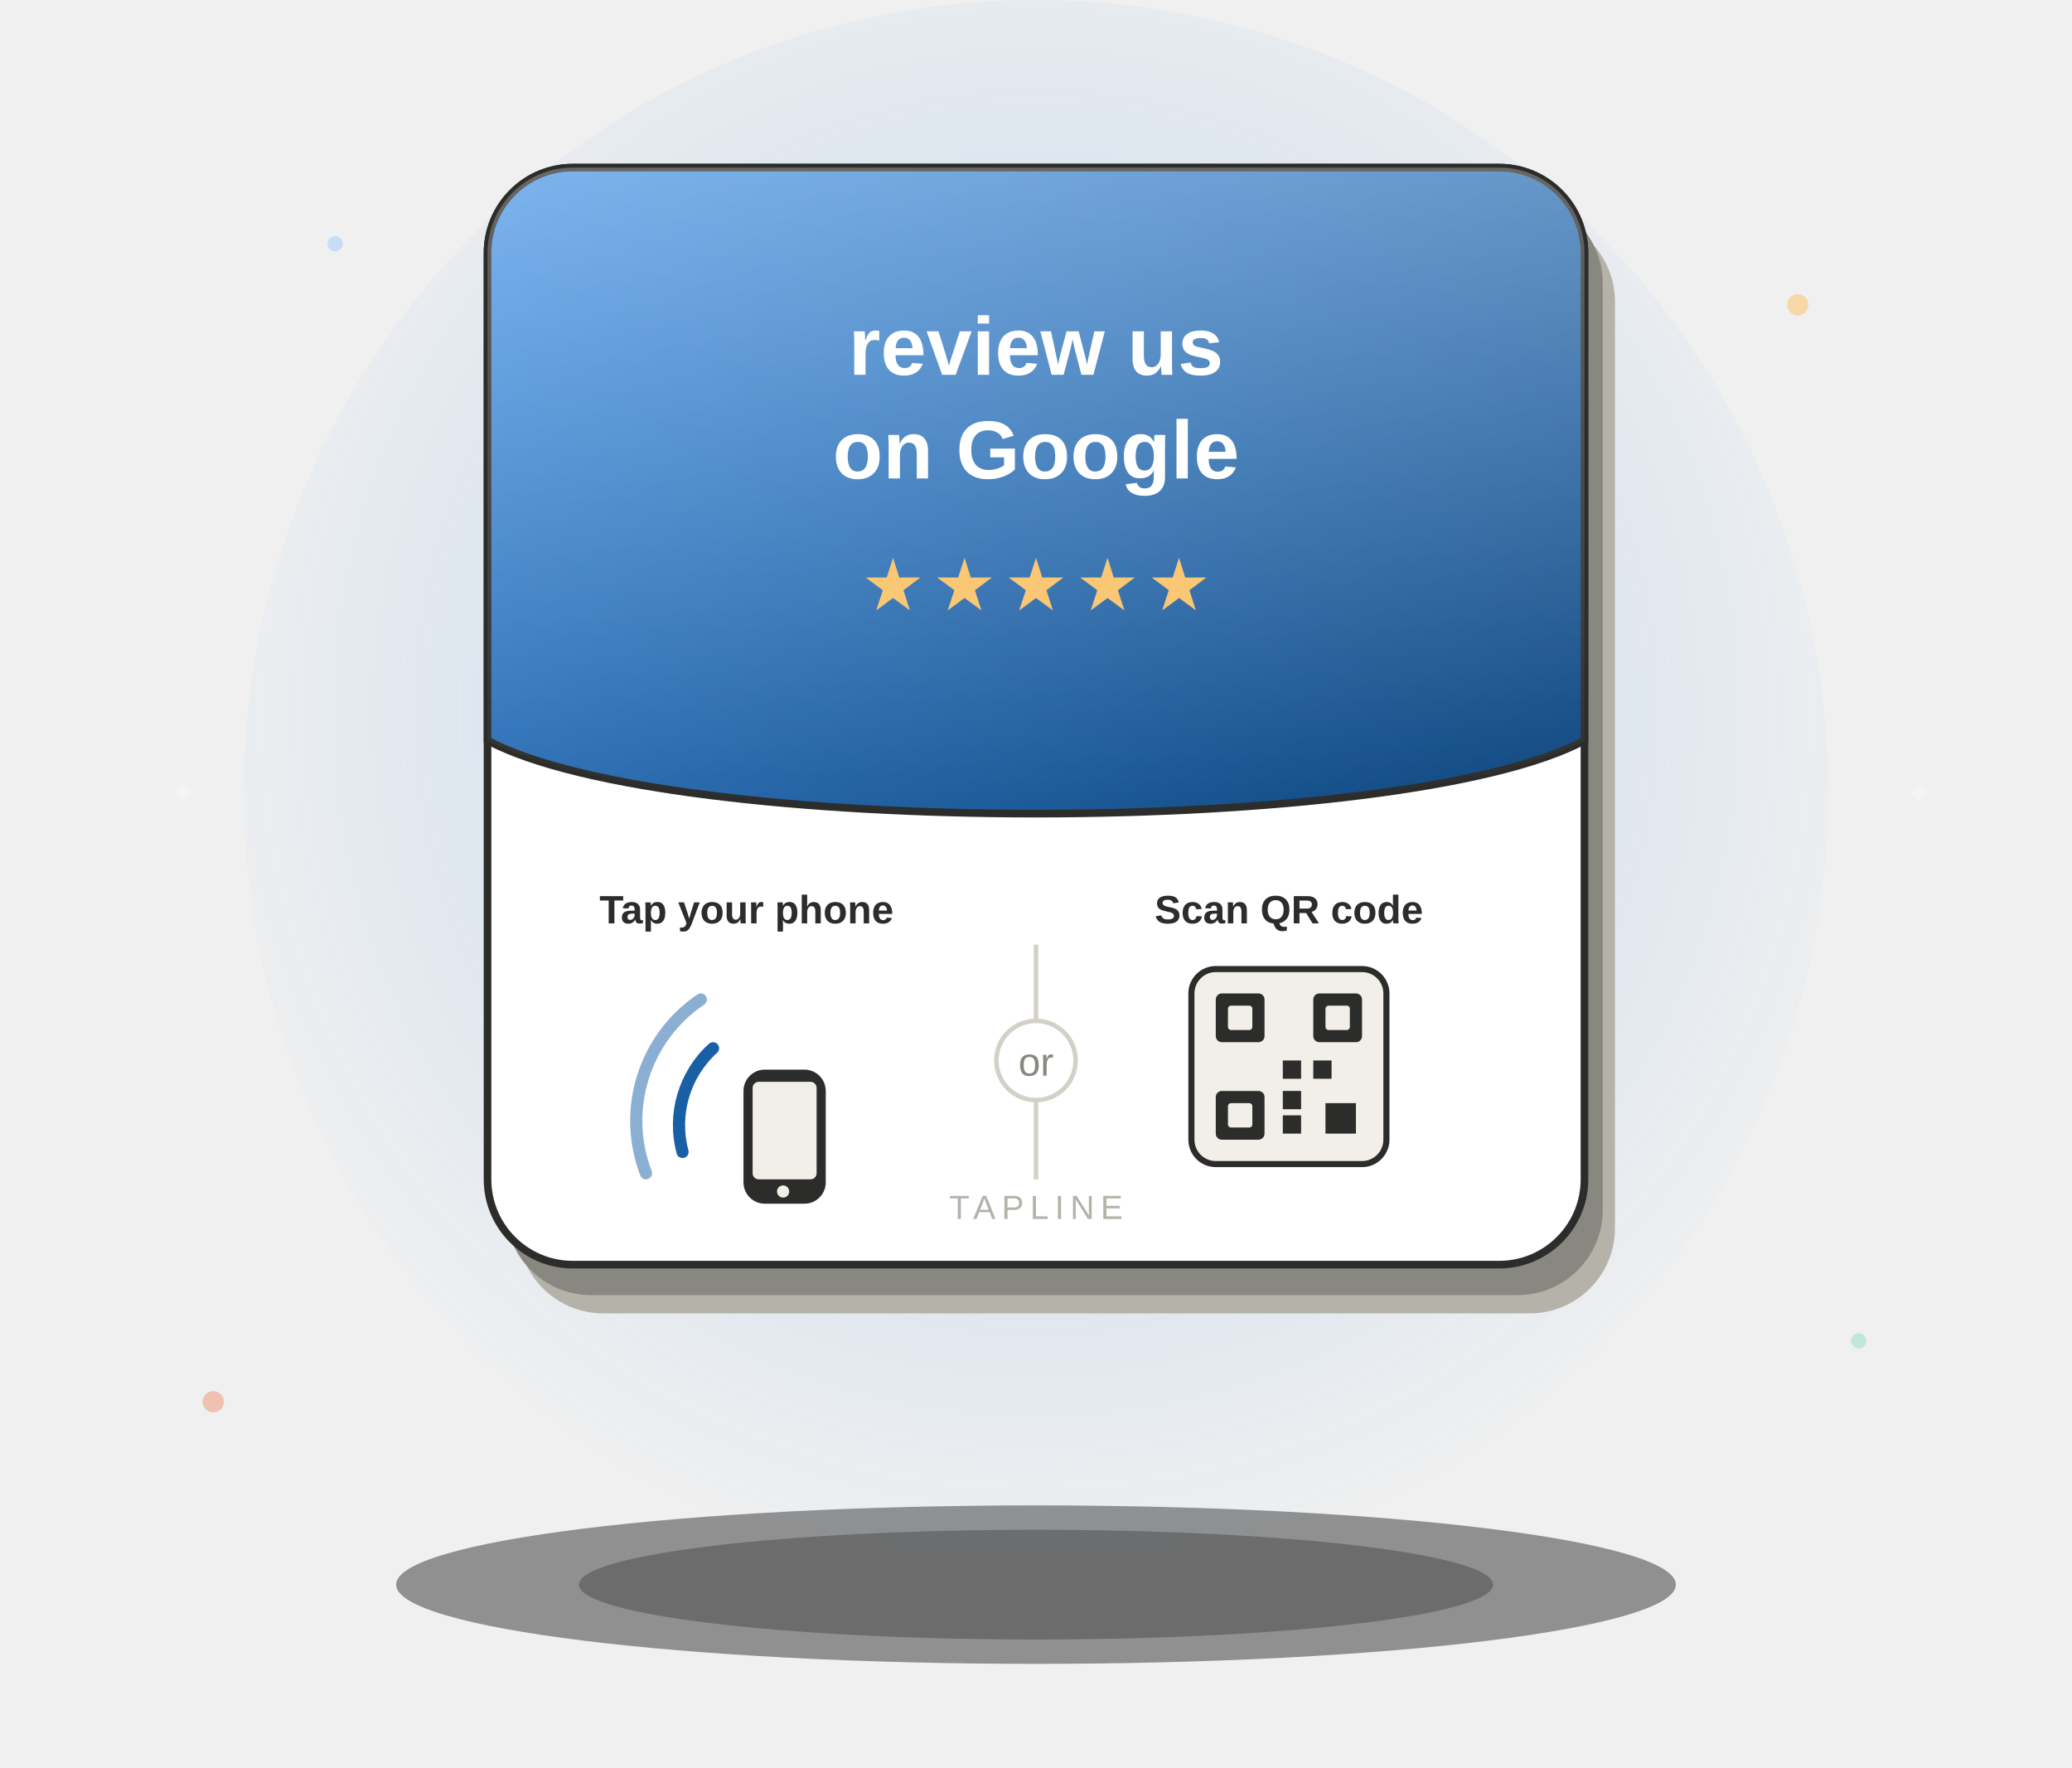
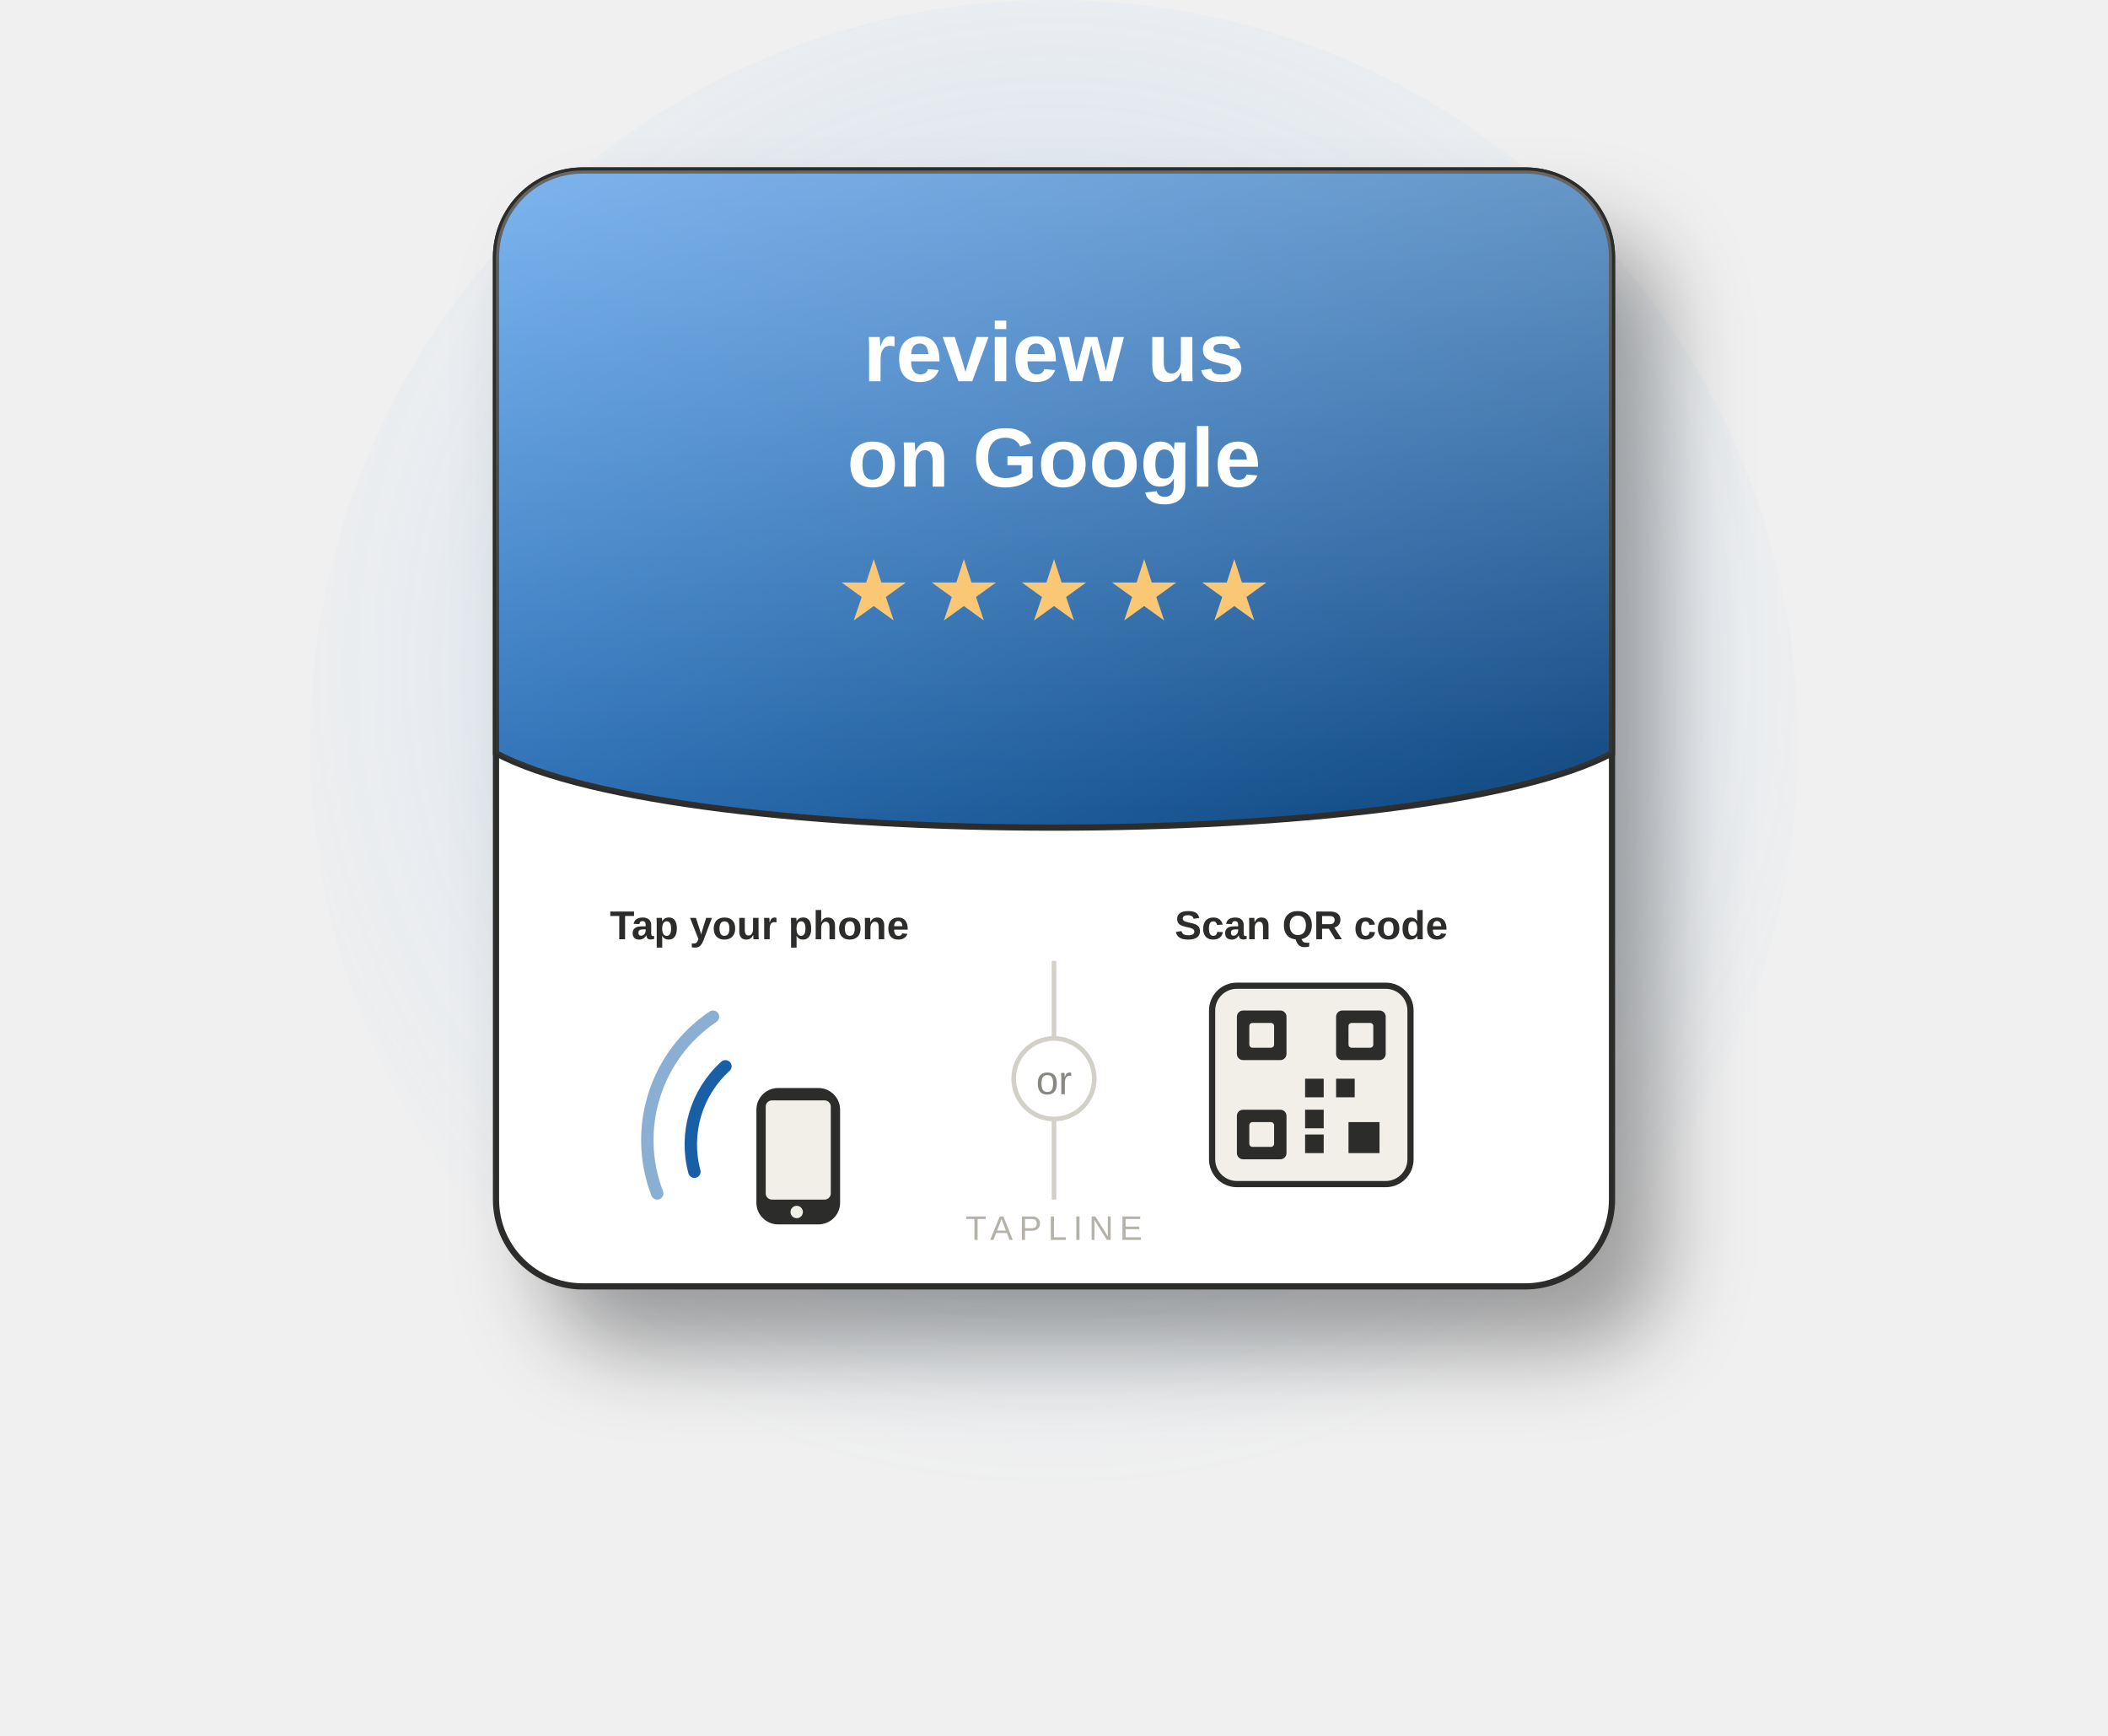
- <svg xmlns="http://www.w3.org/2000/svg" width="680" height="580" viewBox="0 0 680 580" role="img">
+ <svg xmlns="http://www.w3.org/2000/svg" width="100%" viewBox="0 0 680 560" role="img" style="">
  <defs>
-     <linearGradient id="blueTop3" x1="0" y1="0" x2="1" y2="1">
+     <linearGradient id="blueTop4" x1="0" y1="0" x2="1" y2="1">
      <stop offset="0%" stop-color="#4A97E8" />
      <stop offset="100%" stop-color="#0C447C" />
    </linearGradient>
-     <linearGradient id="sheen3" x1="0" y1="0" x2="0" y2="1">
+     <linearGradient id="sheen4" x1="0" y1="0" x2="0" y2="1">
      <stop offset="0%" stop-color="#ffffff" stop-opacity="0.28" />
      <stop offset="100%" stop-color="#ffffff" stop-opacity="0" />
    </linearGradient>
-     <radialGradient id="glow3" cx="50%" cy="45%" r="55%">
-       <stop offset="0%" stop-color="#4A97E8" stop-opacity="0.30" />
+     <radialGradient id="glow4" cx="50%" cy="45%" r="55%">
+       <stop offset="0%" stop-color="#4A97E8" stop-opacity="0.22" />
      <stop offset="100%" stop-color="#4A97E8" stop-opacity="0" />
    </radialGradient>
+     <filter id="softBlur" x="-50%" y="-50%" width="200%" height="200%">
+       <feGaussianBlur stdDeviation="14" />
+     </filter>
+     <mask id="imagine-text-gaps-h4998q" maskUnits="userSpaceOnUse">
+       <rect x="0" y="0" width="680" height="560" fill="white" />
+       <rect x="114.461" y="42" width="131.078" height="34" fill="black" rx="2" />
+       <rect x="109.258" y="76" width="141.484" height="34" fill="black" rx="2" />
+       <rect x="116.016" y="117" width="127.969" height="36" fill="black" rx="2" />
+       <rect x="-17.273" y="-14" width="104.547" height="19" fill="black" rx="2" />
+       <rect x="170.219" y="284" width="20.23" height="19" fill="black" rx="2" />
+       <rect x="-13.07" y="-14" width="96.141" height="19" fill="black" rx="2" />
+       <rect x="145.484" y="333" width="68.031" height="16" fill="black" rx="2" />
+     </mask>
  </defs>
-   <ellipse cx="340" cy="520" rx="210" ry="26" fill="#000000" opacity="0.4" />
-   <ellipse cx="340" cy="520" rx="150" ry="18" fill="#000000" opacity="0.25" />
-   <circle cx="340" cy="260" r="260" fill="url(#glow3)" />
-   <circle cx="110" cy="80" r="2.5" fill="#B5D4F4" opacity="0.7" />
-   <circle cx="590" cy="100" r="3.5" fill="#FAC775" opacity="0.6" />
-   <circle cx="610" cy="440" r="2.5" fill="#9FE1CB" opacity="0.6" />
-   <circle cx="70" cy="460" r="3.5" fill="#F0997B" opacity="0.55" />
-   <circle cx="60" cy="260" r="2.5" fill="#ffffff" opacity="0.3" />
-   <circle cx="630" cy="260" r="2.5" fill="#ffffff" opacity="0.3" />
-   <g transform="translate(160,55)">
-     <rect x="10" y="16" width="360" height="360" rx="28" fill="#B4B2A9" />
-     <rect x="6" y="10" width="360" height="360" rx="28" fill="#888780" />
-     <rect x="0" y="0" width="360" height="360" rx="28" fill="#ffffff" stroke="#2C2C2A" stroke-width="2.5" />
-     <path d="M0 28 A28 28 0 0 1 28 0 L332 0 A28 28 0 0 1 360 28 L360 188            C 300 220, 60 220, 0 188 Z" fill="url(#blueTop3)" stroke="#2C2C2A" stroke-width="2.5" />
-     <path d="M0 28 A28 28 0 0 1 28 0 L332 0 A28 28 0 0 1 360 28 L360 188            C 300 220, 60 220, 0 188 Z" fill="url(#sheen3)" />
-     <text x="180" y="68" text-anchor="middle" font-family="Arial, sans-serif" font-size="27" font-weight="600" fill="#ffffff">review us</text>
-     <text x="180" y="102" text-anchor="middle" font-family="Arial, sans-serif" font-size="27" font-weight="600" fill="#ffffff">on Google</text>
-     <text x="180" y="145" text-anchor="middle" font-size="24" letter-spacing="4" fill="#FAC775">★★★★★</text>
-     <g transform="translate(50,248)">
-       <text x="35" y="0" text-anchor="middle" font-family="Arial, sans-serif" font-size="13" font-weight="600" fill="#2C2C2A">Tap your phone</text>
-       <g transform="translate(0,20)">
-         <path d="M14 55 A34 34 0 0 1 24 21" fill="none" stroke="#185FA5" stroke-width="4" stroke-linecap="round" />
-         <path d="M2 62 A48 48 0 0 1 20 5" fill="none" stroke="#185FA5" stroke-width="4" stroke-linecap="round" opacity="0.5" />
-         <rect x="34" y="28" width="27" height="44" rx="7" fill="#2C2C2A" />
-         <rect x="37" y="32" width="21" height="32" rx="2" fill="#F1EFE8" />
-         <circle cx="47" cy="68" r="2" fill="#F1EFE8" />
+   <circle cx="340" cy="240" r="240" fill="url(#glow4)" style="stroke:none;color:rgb(11, 11, 11);stroke-width:1px;stroke-linecap:butt;stroke-linejoin:miter;opacity:1;font-family:&quot;Anthropic Sans&quot;, -apple-system, BlinkMacSystemFont, &quot;Segoe UI&quot;, sans-serif;font-size:16px;font-weight:400;text-anchor:start;dominant-baseline:auto" />
+   <rect x="176" y="75" width="360" height="360" rx="28" fill="#000000" opacity="0.35" filter="url(#softBlur)" style="fill:rgb(0, 0, 0);stroke:none;color:rgb(11, 11, 11);stroke-width:1px;stroke-linecap:butt;stroke-linejoin:miter;opacity:0.35;font-family:&quot;Anthropic Sans&quot;, -apple-system, BlinkMacSystemFont, &quot;Segoe UI&quot;, sans-serif;font-size:16px;font-weight:400;text-anchor:start;dominant-baseline:auto" />
+   <g transform="translate(160,55)" style="fill:rgb(0, 0, 0);stroke:none;color:rgb(11, 11, 11);stroke-width:1px;stroke-linecap:butt;stroke-linejoin:miter;opacity:1;font-family:&quot;Anthropic Sans&quot;, -apple-system, BlinkMacSystemFont, &quot;Segoe UI&quot;, sans-serif;font-size:16px;font-weight:400;text-anchor:start;dominant-baseline:auto">
+     <rect x="0" y="0" width="360" height="360" rx="28" fill="#ffffff" stroke="#2C2C2A" stroke-width="2" style="fill:rgb(255, 255, 255);stroke:rgb(44, 44, 42);color:rgb(11, 11, 11);stroke-width:2px;stroke-linecap:butt;stroke-linejoin:miter;opacity:1;font-family:&quot;Anthropic Sans&quot;, -apple-system, BlinkMacSystemFont, &quot;Segoe UI&quot;, sans-serif;font-size:16px;font-weight:400;text-anchor:start;dominant-baseline:auto" />
+     <path d="M0 28 A28 28 0 0 1 28 0 L332 0 A28 28 0 0 1 360 28 L360 188            C 300 220, 60 220, 0 188 Z" fill="url(#blueTop4)" stroke="#2C2C2A" stroke-width="2" style="stroke:rgb(44, 44, 42);color:rgb(11, 11, 11);stroke-width:2px;stroke-linecap:butt;stroke-linejoin:miter;opacity:1;font-family:&quot;Anthropic Sans&quot;, -apple-system, BlinkMacSystemFont, &quot;Segoe UI&quot;, sans-serif;font-size:16px;font-weight:400;text-anchor:start;dominant-baseline:auto" />
+     <path d="M0 28 A28 28 0 0 1 28 0 L332 0 A28 28 0 0 1 360 28 L360 188            C 300 220, 60 220, 0 188 Z" fill="url(#sheen4)" style="stroke:none;color:rgb(11, 11, 11);stroke-width:1px;stroke-linecap:butt;stroke-linejoin:miter;opacity:1;font-family:&quot;Anthropic Sans&quot;, -apple-system, BlinkMacSystemFont, &quot;Segoe UI&quot;, sans-serif;font-size:16px;font-weight:400;text-anchor:start;dominant-baseline:auto" />
+     <text x="180" y="68" text-anchor="middle" font-family="Arial, sans-serif" font-size="27" font-weight="600" fill="#ffffff" style="fill:rgb(255, 255, 255);stroke:none;color:rgb(11, 11, 11);stroke-width:1px;stroke-linecap:butt;stroke-linejoin:miter;opacity:1;font-family:Arial, sans-serif;font-size:27px;font-weight:600;text-anchor:middle;dominant-baseline:auto">review us</text>
+     <text x="180" y="102" text-anchor="middle" font-family="Arial, sans-serif" font-size="27" font-weight="600" fill="#ffffff" style="fill:rgb(255, 255, 255);stroke:none;color:rgb(11, 11, 11);stroke-width:1px;stroke-linecap:butt;stroke-linejoin:miter;opacity:1;font-family:Arial, sans-serif;font-size:27px;font-weight:600;text-anchor:middle;dominant-baseline:auto">on Google</text>
+     <text x="180" y="145" text-anchor="middle" font-size="24" letter-spacing="4" fill="#FAC775" style="fill:rgb(250, 199, 117);stroke:none;color:rgb(11, 11, 11);stroke-width:1px;stroke-linecap:butt;stroke-linejoin:miter;opacity:1;font-family:&quot;Anthropic Sans&quot;, -apple-system, BlinkMacSystemFont, &quot;Segoe UI&quot;, sans-serif;font-size:24px;font-weight:400;text-anchor:middle;dominant-baseline:auto">★★★★★</text>
+     <g transform="translate(50,248)" style="fill:rgb(0, 0, 0);stroke:none;color:rgb(11, 11, 11);stroke-width:1px;stroke-linecap:butt;stroke-linejoin:miter;opacity:1;font-family:&quot;Anthropic Sans&quot;, -apple-system, BlinkMacSystemFont, &quot;Segoe UI&quot;, sans-serif;font-size:16px;font-weight:400;text-anchor:start;dominant-baseline:auto">
+       <text x="35" y="0" text-anchor="middle" font-family="Arial, sans-serif" font-size="13" font-weight="600" fill="#2C2C2A" style="fill:rgb(44, 44, 42);stroke:none;color:rgb(11, 11, 11);stroke-width:1px;stroke-linecap:butt;stroke-linejoin:miter;opacity:1;font-family:Arial, sans-serif;font-size:13px;font-weight:600;text-anchor:middle;dominant-baseline:auto">Tap your phone</text>
+       <g transform="translate(0,20)" style="fill:rgb(0, 0, 0);stroke:none;color:rgb(11, 11, 11);stroke-width:1px;stroke-linecap:butt;stroke-linejoin:miter;opacity:1;font-family:&quot;Anthropic Sans&quot;, -apple-system, BlinkMacSystemFont, &quot;Segoe UI&quot;, sans-serif;font-size:16px;font-weight:400;text-anchor:start;dominant-baseline:auto">
+         <path d="M14 55 A34 34 0 0 1 24 21" fill="none" stroke="#185FA5" stroke-width="4" stroke-linecap="round" style="fill:none;stroke:rgb(24, 95, 165);color:rgb(11, 11, 11);stroke-width:4px;stroke-linecap:round;stroke-linejoin:miter;opacity:1;font-family:&quot;Anthropic Sans&quot;, -apple-system, BlinkMacSystemFont, &quot;Segoe UI&quot;, sans-serif;font-size:16px;font-weight:400;text-anchor:start;dominant-baseline:auto" />
+         <path d="M2 62 A48 48 0 0 1 20 5" fill="none" stroke="#185FA5" stroke-width="4" stroke-linecap="round" opacity="0.5" style="fill:none;stroke:rgb(24, 95, 165);color:rgb(11, 11, 11);stroke-width:4px;stroke-linecap:round;stroke-linejoin:miter;opacity:0.5;font-family:&quot;Anthropic Sans&quot;, -apple-system, BlinkMacSystemFont, &quot;Segoe UI&quot;, sans-serif;font-size:16px;font-weight:400;text-anchor:start;dominant-baseline:auto" />
+         <rect x="34" y="28" width="27" height="44" rx="7" fill="#2C2C2A" style="fill:rgb(44, 44, 42);stroke:none;color:rgb(11, 11, 11);stroke-width:1px;stroke-linecap:butt;stroke-linejoin:miter;opacity:1;font-family:&quot;Anthropic Sans&quot;, -apple-system, BlinkMacSystemFont, &quot;Segoe UI&quot;, sans-serif;font-size:16px;font-weight:400;text-anchor:start;dominant-baseline:auto" />
+         <rect x="37" y="32" width="21" height="32" rx="2" fill="#F1EFE8" style="fill:rgb(241, 239, 232);stroke:none;color:rgb(11, 11, 11);stroke-width:1px;stroke-linecap:butt;stroke-linejoin:miter;opacity:1;font-family:&quot;Anthropic Sans&quot;, -apple-system, BlinkMacSystemFont, &quot;Segoe UI&quot;, sans-serif;font-size:16px;font-weight:400;text-anchor:start;dominant-baseline:auto" />
+         <circle cx="47" cy="68" r="2" fill="#F1EFE8" style="fill:rgb(241, 239, 232);stroke:none;color:rgb(11, 11, 11);stroke-width:1px;stroke-linecap:butt;stroke-linejoin:miter;opacity:1;font-family:&quot;Anthropic Sans&quot;, -apple-system, BlinkMacSystemFont, &quot;Segoe UI&quot;, sans-serif;font-size:16px;font-weight:400;text-anchor:start;dominant-baseline:auto" />
      </g>
    </g>
-     <line x1="180" y1="255" x2="180" y2="332" stroke="#D3D1C7" stroke-width="1.5" />
-     <circle cx="180" cy="293" r="13" fill="#ffffff" stroke="#D3D1C7" stroke-width="1.5" />
-     <text x="180" y="298" text-anchor="middle" font-family="Arial, sans-serif" font-size="13" fill="#888780">or</text>
-     <g transform="translate(228,248)">
-       <text x="35" y="0" text-anchor="middle" font-family="Arial, sans-serif" font-size="13" font-weight="600" fill="#2C2C2A">Scan QR code</text>
-       <g transform="translate(3,15)">
-         <rect x="0" y="0" width="64" height="64" rx="8" fill="#F1EFE8" stroke="#2C2C2A" stroke-width="2" />
-         <g fill="#2C2C2A">
-           <rect x="8" y="8" width="16" height="16" rx="2" />
-           <rect x="12" y="12" width="8" height="8" rx="1" fill="#F1EFE8" />
-           <rect x="40" y="8" width="16" height="16" rx="2" />
-           <rect x="44" y="12" width="8" height="8" rx="1" fill="#F1EFE8" />
-           <rect x="8" y="40" width="16" height="16" rx="2" />
-           <rect x="12" y="44" width="8" height="8" rx="1" fill="#F1EFE8" />
-           <rect x="30" y="30" width="6" height="6" />
-           <rect x="40" y="30" width="6" height="6" />
-           <rect x="30" y="40" width="6" height="6" />
-           <rect x="44" y="44" width="10" height="10" />
-           <rect x="30" y="48" width="6" height="6" />
+     <line x1="180" y1="255" x2="180" y2="332" stroke="#D3D1C7" stroke-width="1.5" mask="url(#imagine-text-gaps-h4998q)" style="fill:rgb(0, 0, 0);stroke:rgb(211, 209, 199);color:rgb(11, 11, 11);stroke-width:1.5px;stroke-linecap:butt;stroke-linejoin:miter;opacity:1;font-family:&quot;Anthropic Sans&quot;, -apple-system, BlinkMacSystemFont, &quot;Segoe UI&quot;, sans-serif;font-size:16px;font-weight:400;text-anchor:start;dominant-baseline:auto" />
+     <circle cx="180" cy="293" r="13" fill="#ffffff" stroke="#D3D1C7" stroke-width="1.5" style="fill:rgb(255, 255, 255);stroke:rgb(211, 209, 199);color:rgb(11, 11, 11);stroke-width:1.5px;stroke-linecap:butt;stroke-linejoin:miter;opacity:1;font-family:&quot;Anthropic Sans&quot;, -apple-system, BlinkMacSystemFont, &quot;Segoe UI&quot;, sans-serif;font-size:16px;font-weight:400;text-anchor:start;dominant-baseline:auto" />
+     <text x="180" y="298" text-anchor="middle" font-family="Arial, sans-serif" font-size="13" fill="#888780" style="fill:rgb(136, 135, 128);stroke:none;color:rgb(11, 11, 11);stroke-width:1px;stroke-linecap:butt;stroke-linejoin:miter;opacity:1;font-family:Arial, sans-serif;font-size:13px;font-weight:400;text-anchor:middle;dominant-baseline:auto">or</text>
+     <g transform="translate(228,248)" style="fill:rgb(0, 0, 0);stroke:none;color:rgb(11, 11, 11);stroke-width:1px;stroke-linecap:butt;stroke-linejoin:miter;opacity:1;font-family:&quot;Anthropic Sans&quot;, -apple-system, BlinkMacSystemFont, &quot;Segoe UI&quot;, sans-serif;font-size:16px;font-weight:400;text-anchor:start;dominant-baseline:auto">
+       <text x="35" y="0" text-anchor="middle" font-family="Arial, sans-serif" font-size="13" font-weight="600" fill="#2C2C2A" style="fill:rgb(44, 44, 42);stroke:none;color:rgb(11, 11, 11);stroke-width:1px;stroke-linecap:butt;stroke-linejoin:miter;opacity:1;font-family:Arial, sans-serif;font-size:13px;font-weight:600;text-anchor:middle;dominant-baseline:auto">Scan QR code</text>
+       <g transform="translate(3,15)" style="fill:rgb(0, 0, 0);stroke:none;color:rgb(11, 11, 11);stroke-width:1px;stroke-linecap:butt;stroke-linejoin:miter;opacity:1;font-family:&quot;Anthropic Sans&quot;, -apple-system, BlinkMacSystemFont, &quot;Segoe UI&quot;, sans-serif;font-size:16px;font-weight:400;text-anchor:start;dominant-baseline:auto">
+         <rect x="0" y="0" width="64" height="64" rx="8" fill="#F1EFE8" stroke="#2C2C2A" stroke-width="2" style="fill:rgb(241, 239, 232);stroke:rgb(44, 44, 42);color:rgb(11, 11, 11);stroke-width:2px;stroke-linecap:butt;stroke-linejoin:miter;opacity:1;font-family:&quot;Anthropic Sans&quot;, -apple-system, BlinkMacSystemFont, &quot;Segoe UI&quot;, sans-serif;font-size:16px;font-weight:400;text-anchor:start;dominant-baseline:auto" />
+         <g fill="#2C2C2A" style="fill:rgb(44, 44, 42);stroke:none;color:rgb(11, 11, 11);stroke-width:1px;stroke-linecap:butt;stroke-linejoin:miter;opacity:1;font-family:&quot;Anthropic Sans&quot;, -apple-system, BlinkMacSystemFont, &quot;Segoe UI&quot;, sans-serif;font-size:16px;font-weight:400;text-anchor:start;dominant-baseline:auto">
+           <rect x="8" y="8" width="16" height="16" rx="2" style="fill:rgb(44, 44, 42);stroke:none;color:rgb(11, 11, 11);stroke-width:1px;stroke-linecap:butt;stroke-linejoin:miter;opacity:1;font-family:&quot;Anthropic Sans&quot;, -apple-system, BlinkMacSystemFont, &quot;Segoe UI&quot;, sans-serif;font-size:16px;font-weight:400;text-anchor:start;dominant-baseline:auto" />
+           <rect x="12" y="12" width="8" height="8" rx="1" fill="#F1EFE8" style="fill:rgb(241, 239, 232);stroke:none;color:rgb(11, 11, 11);stroke-width:1px;stroke-linecap:butt;stroke-linejoin:miter;opacity:1;font-family:&quot;Anthropic Sans&quot;, -apple-system, BlinkMacSystemFont, &quot;Segoe UI&quot;, sans-serif;font-size:16px;font-weight:400;text-anchor:start;dominant-baseline:auto" />
+           <rect x="40" y="8" width="16" height="16" rx="2" style="fill:rgb(44, 44, 42);stroke:none;color:rgb(11, 11, 11);stroke-width:1px;stroke-linecap:butt;stroke-linejoin:miter;opacity:1;font-family:&quot;Anthropic Sans&quot;, -apple-system, BlinkMacSystemFont, &quot;Segoe UI&quot;, sans-serif;font-size:16px;font-weight:400;text-anchor:start;dominant-baseline:auto" />
+           <rect x="44" y="12" width="8" height="8" rx="1" fill="#F1EFE8" style="fill:rgb(241, 239, 232);stroke:none;color:rgb(11, 11, 11);stroke-width:1px;stroke-linecap:butt;stroke-linejoin:miter;opacity:1;font-family:&quot;Anthropic Sans&quot;, -apple-system, BlinkMacSystemFont, &quot;Segoe UI&quot;, sans-serif;font-size:16px;font-weight:400;text-anchor:start;dominant-baseline:auto" />
+           <rect x="8" y="40" width="16" height="16" rx="2" style="fill:rgb(44, 44, 42);stroke:none;color:rgb(11, 11, 11);stroke-width:1px;stroke-linecap:butt;stroke-linejoin:miter;opacity:1;font-family:&quot;Anthropic Sans&quot;, -apple-system, BlinkMacSystemFont, &quot;Segoe UI&quot;, sans-serif;font-size:16px;font-weight:400;text-anchor:start;dominant-baseline:auto" />
+           <rect x="12" y="44" width="8" height="8" rx="1" fill="#F1EFE8" style="fill:rgb(241, 239, 232);stroke:none;color:rgb(11, 11, 11);stroke-width:1px;stroke-linecap:butt;stroke-linejoin:miter;opacity:1;font-family:&quot;Anthropic Sans&quot;, -apple-system, BlinkMacSystemFont, &quot;Segoe UI&quot;, sans-serif;font-size:16px;font-weight:400;text-anchor:start;dominant-baseline:auto" />
+           <rect x="30" y="30" width="6" height="6" style="fill:rgb(44, 44, 42);stroke:none;color:rgb(11, 11, 11);stroke-width:1px;stroke-linecap:butt;stroke-linejoin:miter;opacity:1;font-family:&quot;Anthropic Sans&quot;, -apple-system, BlinkMacSystemFont, &quot;Segoe UI&quot;, sans-serif;font-size:16px;font-weight:400;text-anchor:start;dominant-baseline:auto" />
+           <rect x="40" y="30" width="6" height="6" style="fill:rgb(44, 44, 42);stroke:none;color:rgb(11, 11, 11);stroke-width:1px;stroke-linecap:butt;stroke-linejoin:miter;opacity:1;font-family:&quot;Anthropic Sans&quot;, -apple-system, BlinkMacSystemFont, &quot;Segoe UI&quot;, sans-serif;font-size:16px;font-weight:400;text-anchor:start;dominant-baseline:auto" />
+           <rect x="30" y="40" width="6" height="6" style="fill:rgb(44, 44, 42);stroke:none;color:rgb(11, 11, 11);stroke-width:1px;stroke-linecap:butt;stroke-linejoin:miter;opacity:1;font-family:&quot;Anthropic Sans&quot;, -apple-system, BlinkMacSystemFont, &quot;Segoe UI&quot;, sans-serif;font-size:16px;font-weight:400;text-anchor:start;dominant-baseline:auto" />
+           <rect x="44" y="44" width="10" height="10" style="fill:rgb(44, 44, 42);stroke:none;color:rgb(11, 11, 11);stroke-width:1px;stroke-linecap:butt;stroke-linejoin:miter;opacity:1;font-family:&quot;Anthropic Sans&quot;, -apple-system, BlinkMacSystemFont, &quot;Segoe UI&quot;, sans-serif;font-size:16px;font-weight:400;text-anchor:start;dominant-baseline:auto" />
+           <rect x="30" y="48" width="6" height="6" style="fill:rgb(44, 44, 42);stroke:none;color:rgb(11, 11, 11);stroke-width:1px;stroke-linecap:butt;stroke-linejoin:miter;opacity:1;font-family:&quot;Anthropic Sans&quot;, -apple-system, BlinkMacSystemFont, &quot;Segoe UI&quot;, sans-serif;font-size:16px;font-weight:400;text-anchor:start;dominant-baseline:auto" />
        </g>
      </g>
    </g>
-     <text x="180" y="345" text-anchor="middle" font-family="Arial, sans-serif" font-size="11" letter-spacing="2" fill="#B4B2A9">TAPLINE</text>
+     <text x="180" y="345" text-anchor="middle" font-family="Arial, sans-serif" font-size="11" letter-spacing="2" fill="#B4B2A9" style="fill:rgb(180, 178, 169);stroke:none;color:rgb(11, 11, 11);stroke-width:1px;stroke-linecap:butt;stroke-linejoin:miter;opacity:1;font-family:Arial, sans-serif;font-size:11px;font-weight:400;text-anchor:middle;dominant-baseline:auto">TAPLINE</text>
  </g>
</svg>
